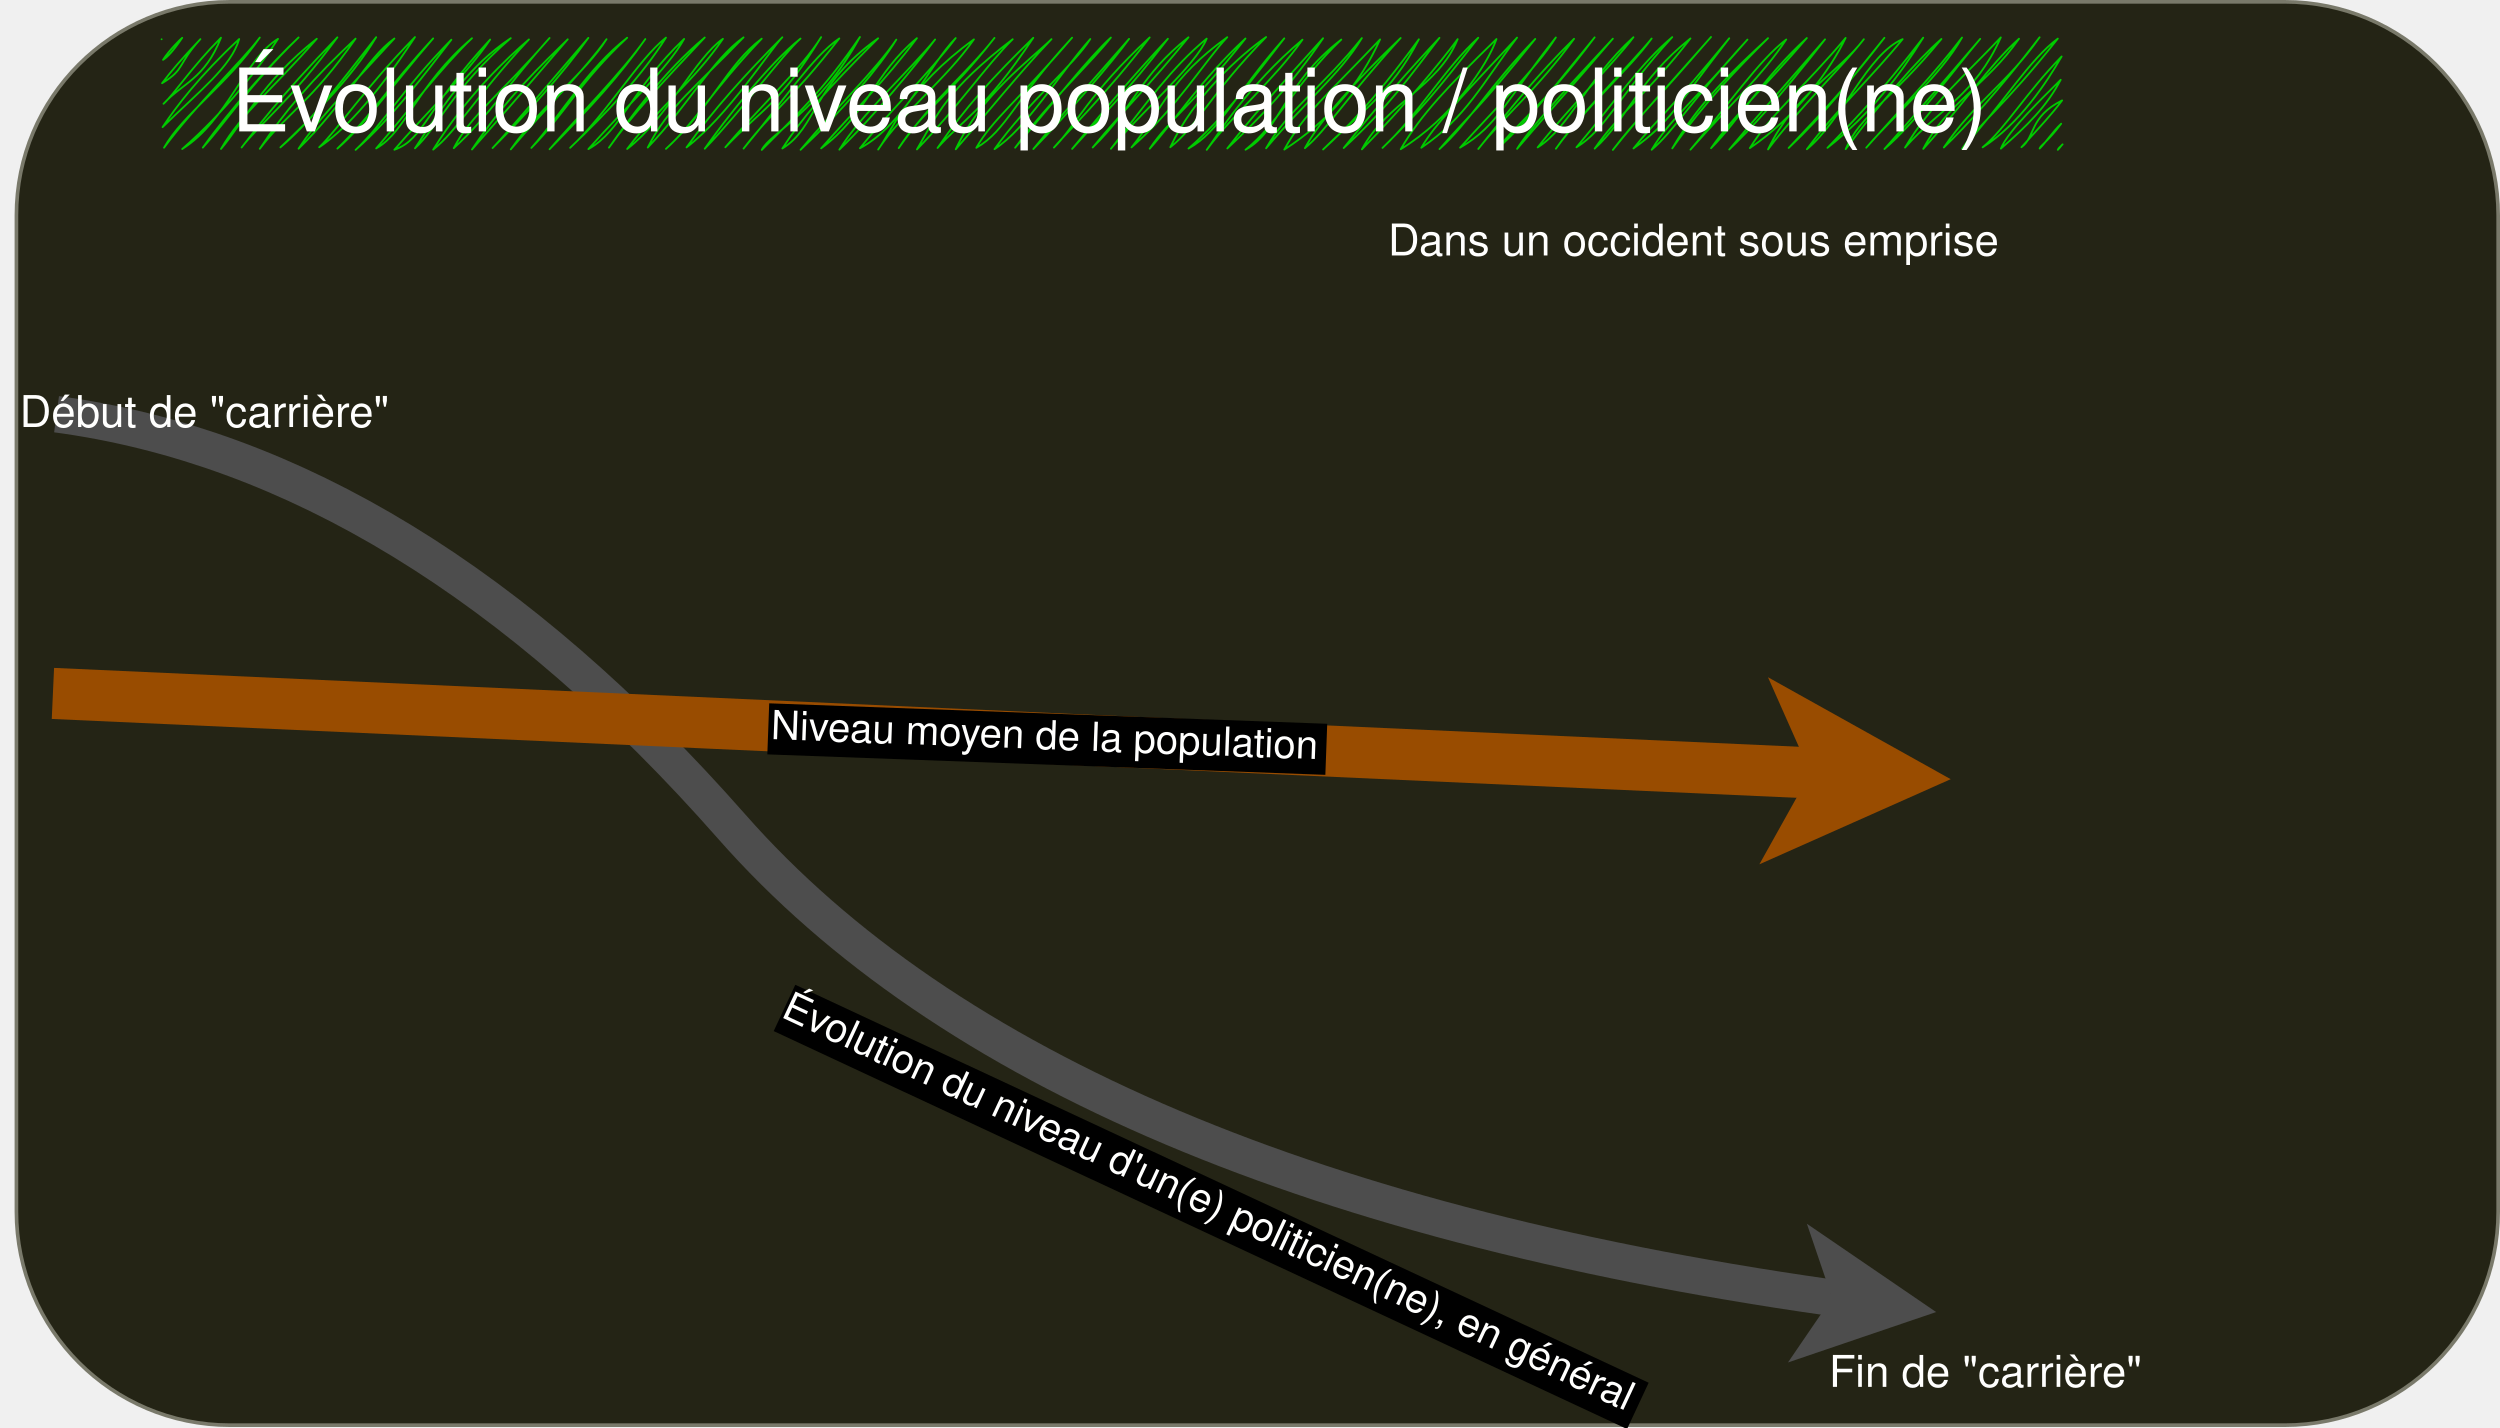
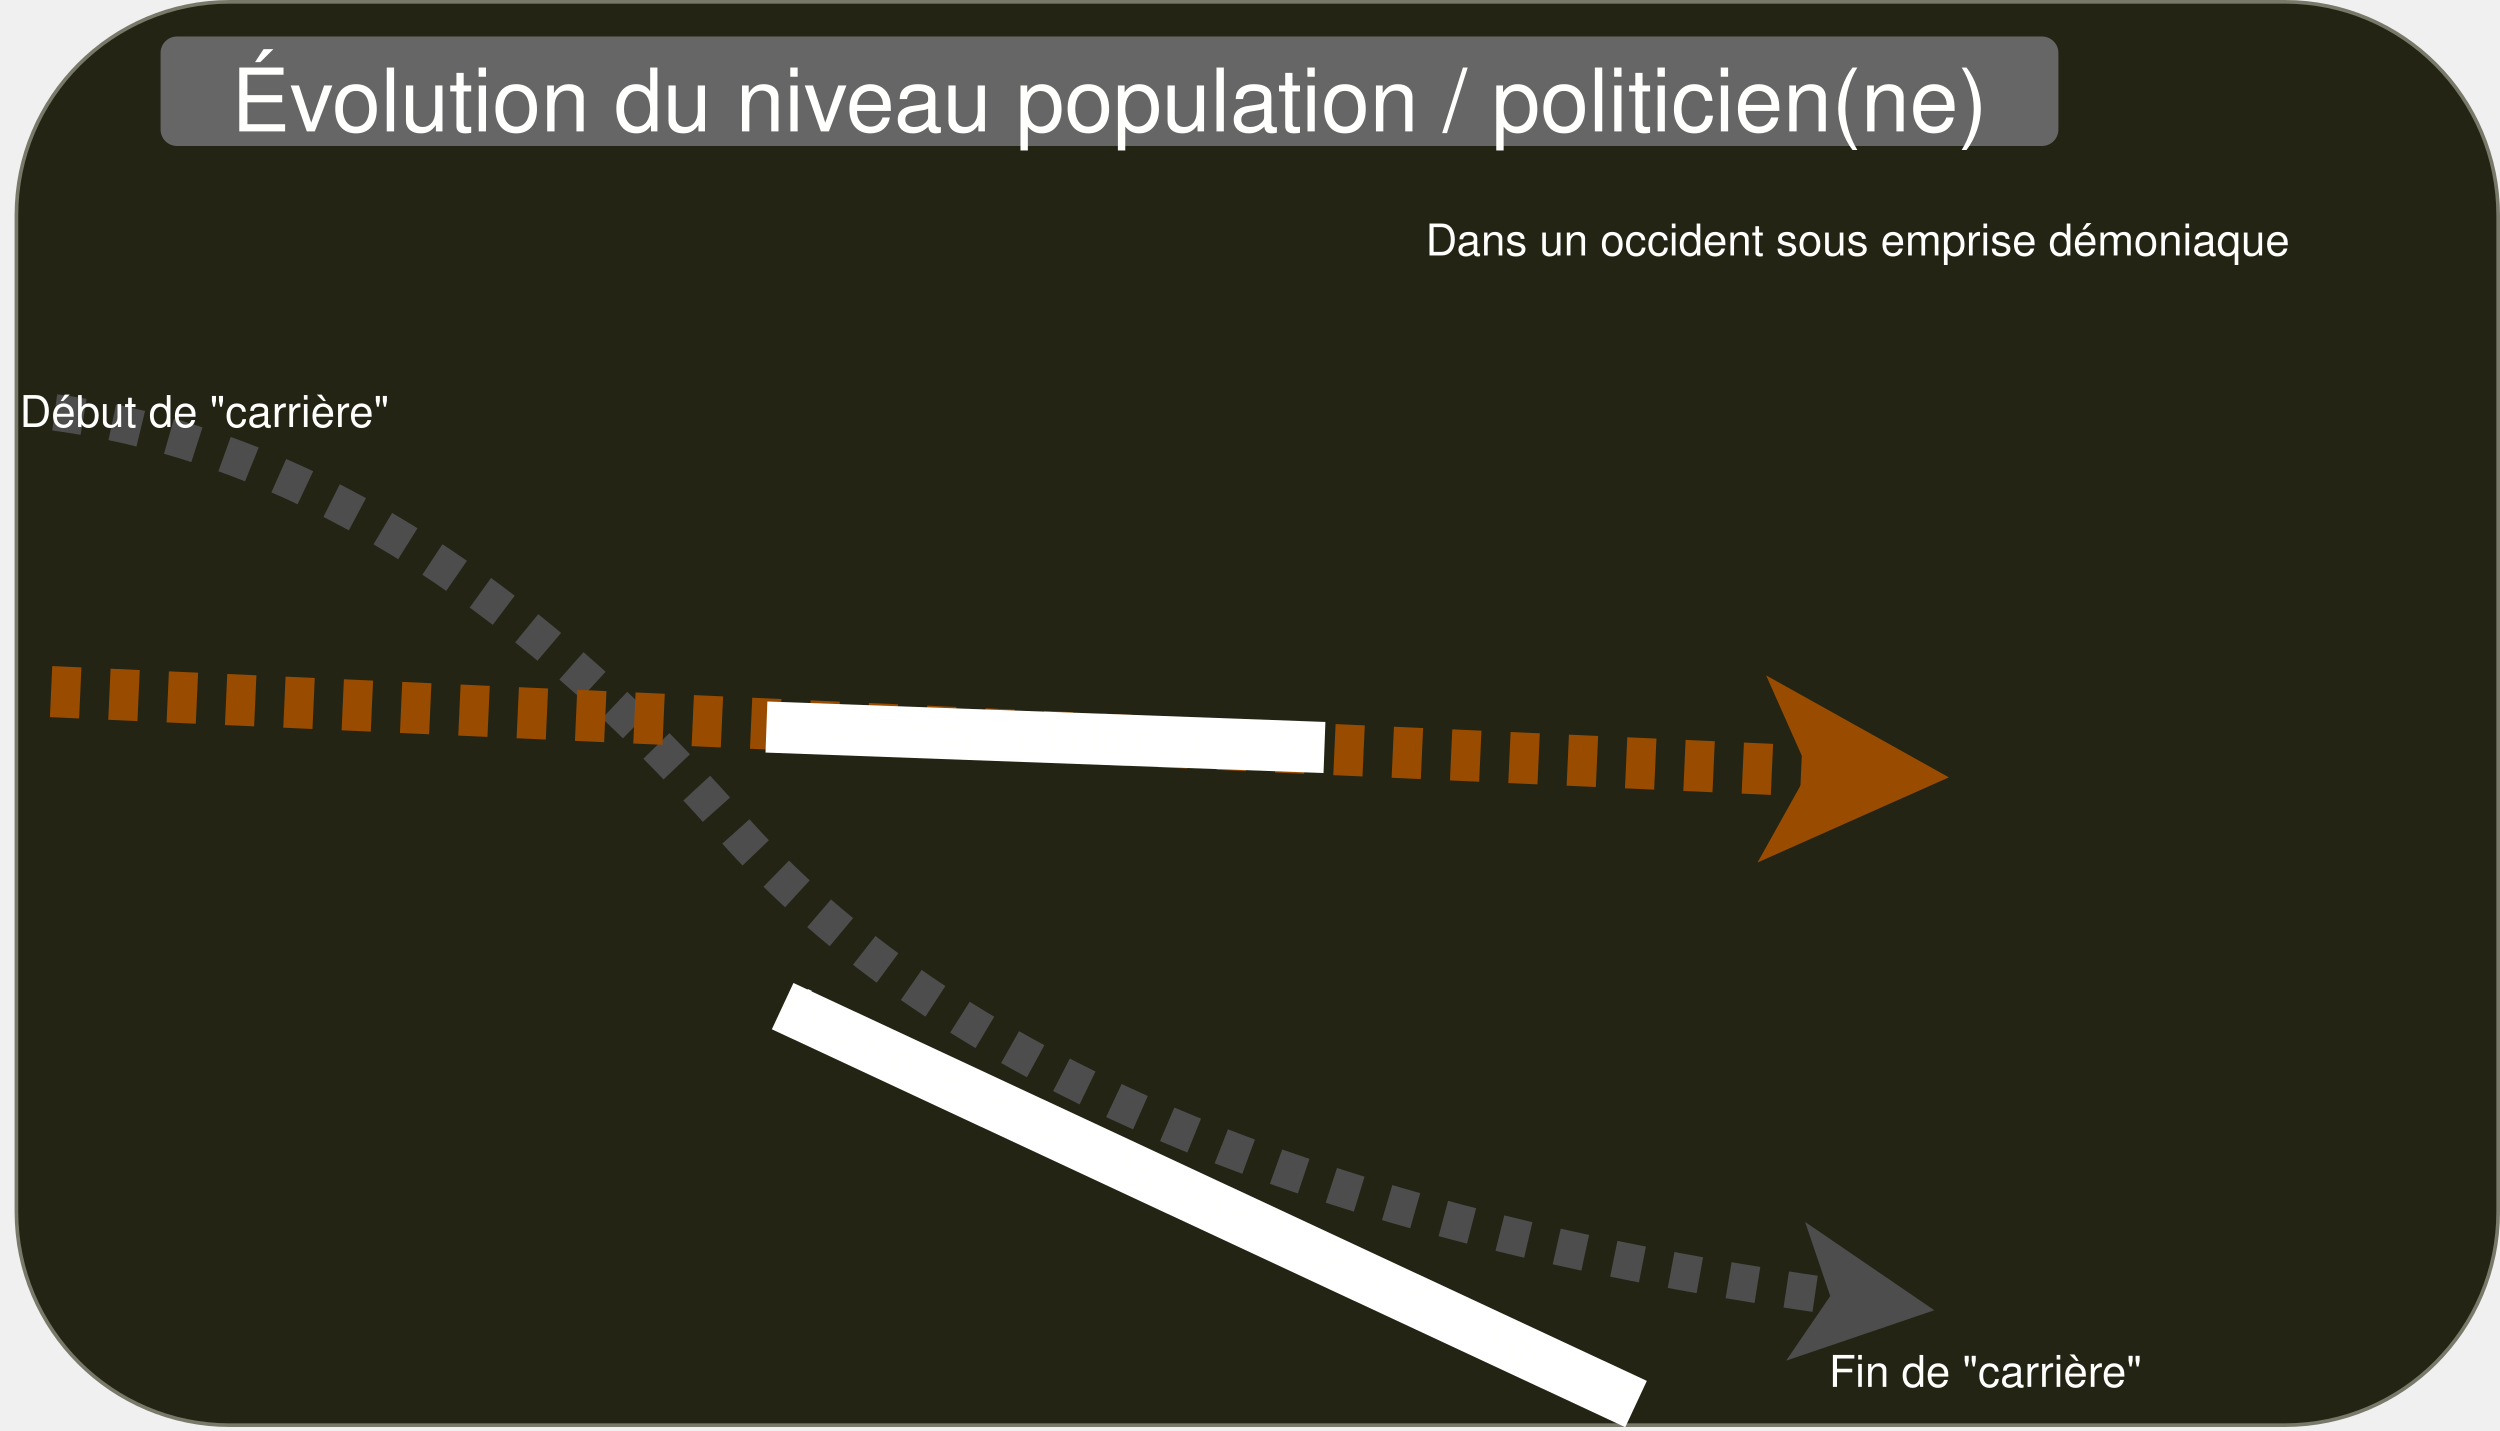
- <svg xmlns="http://www.w3.org/2000/svg" version="1.1" width="685px" height="391px" viewBox="-0.5 -0.5 685 391" content="&lt;mxfile host=&quot;Electron&quot; agent=&quot;Mozilla/5.0 (Windows NT 10.0; Win64; x64) AppleWebKit/537.36 (KHTML, like Gecko) draw.io/24.7.17 Chrome/128.0.661.36 Electron/32.0.1 Safari/537.36&quot; version=&quot;24.7.17&quot;&gt;&#10;  &lt;diagram name=&quot;Page-1&quot; id=&quot;SH8CCHkMOnSKmfnF3Tms&quot;&gt;&#10;    &lt;mxGraphModel dx=&quot;832&quot; dy=&quot;526&quot; grid=&quot;1&quot; gridSize=&quot;10&quot; guides=&quot;1&quot; tooltips=&quot;1&quot; connect=&quot;1&quot; arrows=&quot;1&quot; fold=&quot;1&quot; page=&quot;1&quot; pageScale=&quot;1&quot; pageWidth=&quot;1169&quot; pageHeight=&quot;827&quot; math=&quot;0&quot; shadow=&quot;0&quot;&gt;&#10;      &lt;root&gt;&#10;        &lt;mxCell id=&quot;0&quot; /&gt;&#10;        &lt;mxCell id=&quot;1&quot; parent=&quot;0&quot; /&gt;&#10;        &lt;mxCell id=&quot;qe9bFyETUB0wSm8_aLsj-1&quot; value=&quot;&quot; style=&quot;rounded=1;strokeColor=#79796a;fontColor=#fffffe;fillColor=#242415;&quot; parent=&quot;1&quot; vertex=&quot;1&quot;&gt;&#10;          &lt;mxGeometry x=&quot;270&quot; y=&quot;210&quot; width=&quot;680&quot; height=&quot;390&quot; as=&quot;geometry&quot; /&gt;&#10;        &lt;/mxCell&gt;&#10;        &lt;mxCell id=&quot;qe9bFyETUB0wSm8_aLsj-3&quot; value=&quot;&quot; style=&quot;curved=1;endArrow=classic;rounded=0;strokeColor=#4D4D4D;fontColor=#fffffe;fillColor=#242416;strokeWidth=10;flowAnimation=1;flowAnimationDuration=2000;&quot; parent=&quot;1&quot; edge=&quot;1&quot;&gt;&#10;          &lt;mxGeometry width=&quot;50&quot; height=&quot;50&quot; relative=&quot;1&quot; as=&quot;geometry&quot;&gt;&#10;            &lt;mxPoint x=&quot;281&quot; y=&quot;323&quot; as=&quot;sourcePoint&quot; /&gt;&#10;            &lt;mxPoint x=&quot;796&quot; y=&quot;569&quot; as=&quot;targetPoint&quot; /&gt;&#10;            &lt;Array as=&quot;points&quot;&gt;&#10;              &lt;mxPoint x=&quot;378&quot; y=&quot;336&quot; /&gt;&#10;              &lt;mxPoint x=&quot;554&quot; y=&quot;536&quot; /&gt;&#10;            &lt;/Array&gt;&#10;          &lt;/mxGeometry&gt;&#10;        &lt;/mxCell&gt;&#10;        &lt;mxCell id=&quot;qe9bFyETUB0wSm8_aLsj-4&quot; value=&quot;&quot; style=&quot;endArrow=classic;rounded=0;strokeColor=#994C00;fontColor=#fffffe;fillColor=#242416;flowAnimation=1;strokeWidth=14;flowAnimationDuration=2000;fixDash=0;flowAnimationTimingFunction=linear;editable=1;movable=1;resizable=1;rotatable=1;deletable=1;locked=0;connectable=1;&quot; parent=&quot;1&quot; edge=&quot;1&quot;&gt;&#10;          &lt;mxGeometry relative=&quot;1&quot; as=&quot;geometry&quot;&gt;&#10;            &lt;mxPoint x=&quot;280&quot; y=&quot;399.5&quot; as=&quot;sourcePoint&quot; /&gt;&#10;            &lt;mxPoint x=&quot;800&quot; y=&quot;423&quot; as=&quot;targetPoint&quot; /&gt;&#10;          &lt;/mxGeometry&gt;&#10;        &lt;/mxCell&gt;&#10;        &lt;mxCell id=&quot;qe9bFyETUB0wSm8_aLsj-5&quot; value=&quot;Niveau moyen de la population&quot; style=&quot;edgeLabel;resizable=0;;align=center;verticalAlign=middle;strokeColor=#79796a;fontColor=#fffffe;fillColor=#242415;rotation=2.1;&quot; parent=&quot;qe9bFyETUB0wSm8_aLsj-4&quot; connectable=&quot;0&quot; vertex=&quot;1&quot;&gt;&#10;          &lt;mxGeometry relative=&quot;1&quot; as=&quot;geometry&quot;&gt;&#10;            &lt;mxPoint x=&quot;12&quot; y=&quot;-1&quot; as=&quot;offset&quot; /&gt;&#10;          &lt;/mxGeometry&gt;&#10;        &lt;/mxCell&gt;&#10;        &lt;mxCell id=&quot;qe9bFyETUB0wSm8_aLsj-6&quot; value=&quot;Évolution du niveau d&amp;#39;un(e) politicien(ne), en général&quot; style=&quot;edgeLabel;resizable=0;;align=center;verticalAlign=middle;strokeColor=#79796a;fontColor=#fffffe;fillColor=#242415;rotation=25;&quot; parent=&quot;1&quot; connectable=&quot;0&quot; vertex=&quot;1&quot;&gt;&#10;          &lt;mxGeometry x=&quot;596.996&quot; y=&quot;538&quot; as=&quot;geometry&quot; /&gt;&#10;        &lt;/mxCell&gt;&#10;        &lt;mxCell id=&quot;qe9bFyETUB0wSm8_aLsj-7&quot; value=&quot;Évolution du niveau population / politicien(ne)&quot; style=&quot;text;align=center;verticalAlign=middle;rounded=0;fontColor=#fffffe;strokeWidth=1;fontSize=24;sketch=1;curveFitting=1;jiggle=2;fillColor=#00CC00;&quot; parent=&quot;1&quot; vertex=&quot;1&quot;&gt;&#10;          &lt;mxGeometry x=&quot;310&quot; y=&quot;220&quot; width=&quot;520&quot; height=&quot;30&quot; as=&quot;geometry&quot; /&gt;&#10;        &lt;/mxCell&gt;&#10;        &lt;mxCell id=&quot;qe9bFyETUB0wSm8_aLsj-10&quot; value=&quot;Début de &amp;quot;carrière&amp;quot;&quot; style=&quot;text;align=center;verticalAlign=middle;rounded=0;fontColor=#fffffe;&quot; parent=&quot;1&quot; vertex=&quot;1&quot;&gt;&#10;          &lt;mxGeometry x=&quot;292&quot; y=&quot;307&quot; width=&quot;60&quot; height=&quot;30&quot; as=&quot;geometry&quot; /&gt;&#10;        &lt;/mxCell&gt;&#10;        &lt;mxCell id=&quot;qe9bFyETUB0wSm8_aLsj-11&quot; value=&quot;Fin de &amp;quot;carrière&amp;quot;&quot; style=&quot;text;align=center;verticalAlign=middle;rounded=0;fontColor=#fffffe;&quot; parent=&quot;1&quot; vertex=&quot;1&quot;&gt;&#10;          &lt;mxGeometry x=&quot;780&quot; y=&quot;570&quot; width=&quot;60&quot; height=&quot;30&quot; as=&quot;geometry&quot; /&gt;&#10;        &lt;/mxCell&gt;&#10;        &lt;mxCell id=&quot;uZnUyjsdgYwMP4qiZMxo-1&quot; value=&quot;Dans un occident sous emprise&quot; style=&quot;text;align=center;verticalAlign=middle;rounded=0;fontColor=#fffffe;&quot; vertex=&quot;1&quot; parent=&quot;1&quot;&gt;&#10;          &lt;mxGeometry x=&quot;700&quot; y=&quot;260&quot; width=&quot;60&quot; height=&quot;30&quot; as=&quot;geometry&quot; /&gt;&#10;        &lt;/mxCell&gt;&#10;      &lt;/root&gt;&#10;    &lt;/mxGraphModel&gt;&#10;  &lt;/diagram&gt;&#10;&lt;/mxfile&gt;&#10;">
-   <defs />
+ <svg xmlns="http://www.w3.org/2000/svg" style="background: transparent; background-color: transparent; color-scheme: light dark;" version="1.1" width="685px" height="392px" viewBox="0 0 685 392" id="ge-svg-MYbBlhxbcCWj2twLkrWM" content="&lt;mxfile host=&quot;Electron&quot; agent=&quot;Mozilla/5.0 (Windows NT 10.0; Win64; x64) AppleWebKit/537.36 (KHTML, like Gecko) draw.io/24.7.17 Chrome/128.0.661.36 Electron/32.0.1 Safari/537.36&quot;&gt;&#10;  &lt;diagram name=&quot;Page-1&quot; id=&quot;SH8CCHkMOnSKmfnF3Tms&quot;&gt;&#10;    &lt;mxGraphModel dx=&quot;1100&quot; dy=&quot;765&quot; grid=&quot;1&quot; gridSize=&quot;10&quot; guides=&quot;1&quot; tooltips=&quot;1&quot; connect=&quot;1&quot; arrows=&quot;1&quot; fold=&quot;1&quot; page=&quot;1&quot; pageScale=&quot;1&quot; pageWidth=&quot;1169&quot; pageHeight=&quot;827&quot; math=&quot;0&quot; shadow=&quot;0&quot;&gt;&#10;      &lt;root&gt;&#10;        &lt;mxCell id=&quot;0&quot; /&gt;&#10;        &lt;mxCell id=&quot;1&quot; parent=&quot;0&quot; /&gt;&#10;        &lt;mxCell id=&quot;qe9bFyETUB0wSm8_aLsj-1&quot; parent=&quot;1&quot; style=&quot;rounded=1;strokeColor=#79796a;fontColor=#fffffe;fillColor=#242415;&quot; value=&quot;&quot; vertex=&quot;1&quot;&gt;&#10;          &lt;mxGeometry height=&quot;390&quot; width=&quot;680&quot; x=&quot;270&quot; y=&quot;210&quot; as=&quot;geometry&quot; /&gt;&#10;        &lt;/mxCell&gt;&#10;        &lt;mxCell id=&quot;qe9bFyETUB0wSm8_aLsj-3&quot; edge=&quot;1&quot; parent=&quot;1&quot; style=&quot;curved=1;endArrow=classic;rounded=0;strokeColor=#4D4D4D;fontColor=#fffffe;fillColor=#242416;strokeWidth=10;flowAnimation=1;flowAnimationDuration=2000;&quot; value=&quot;&quot;&gt;&#10;          &lt;mxGeometry height=&quot;50&quot; relative=&quot;1&quot; width=&quot;50&quot; as=&quot;geometry&quot;&gt;&#10;            &lt;Array as=&quot;points&quot;&gt;&#10;              &lt;mxPoint x=&quot;378&quot; y=&quot;336&quot; /&gt;&#10;              &lt;mxPoint x=&quot;554&quot; y=&quot;536&quot; /&gt;&#10;            &lt;/Array&gt;&#10;            &lt;mxPoint x=&quot;281&quot; y=&quot;323&quot; as=&quot;sourcePoint&quot; /&gt;&#10;            &lt;mxPoint x=&quot;796&quot; y=&quot;569&quot; as=&quot;targetPoint&quot; /&gt;&#10;          &lt;/mxGeometry&gt;&#10;        &lt;/mxCell&gt;&#10;        &lt;mxCell id=&quot;qe9bFyETUB0wSm8_aLsj-4&quot; edge=&quot;1&quot; parent=&quot;1&quot; style=&quot;endArrow=classic;rounded=0;strokeColor=#994C00;fontColor=#fffffe;fillColor=#242416;flowAnimation=1;strokeWidth=14;flowAnimationDuration=2000;fixDash=0;flowAnimationTimingFunction=linear;editable=1;movable=1;resizable=1;rotatable=1;deletable=1;locked=0;connectable=1;&quot; value=&quot;&quot;&gt;&#10;          &lt;mxGeometry relative=&quot;1&quot; as=&quot;geometry&quot;&gt;&#10;            &lt;mxPoint x=&quot;280&quot; y=&quot;399.5&quot; as=&quot;sourcePoint&quot; /&gt;&#10;            &lt;mxPoint x=&quot;800&quot; y=&quot;423&quot; as=&quot;targetPoint&quot; /&gt;&#10;          &lt;/mxGeometry&gt;&#10;        &lt;/mxCell&gt;&#10;        &lt;mxCell id=&quot;qe9bFyETUB0wSm8_aLsj-5&quot; connectable=&quot;0&quot; parent=&quot;qe9bFyETUB0wSm8_aLsj-4&quot; style=&quot;edgeLabel;resizable=0;;align=center;verticalAlign=middle;strokeColor=#79796a;fontColor=#fffffe;fillColor=#242415;rotation=2.1;&quot; value=&quot;Niveau moyen de la population&quot; vertex=&quot;1&quot;&gt;&#10;          &lt;mxGeometry relative=&quot;1&quot; as=&quot;geometry&quot;&gt;&#10;            &lt;mxPoint x=&quot;12&quot; y=&quot;-1&quot; as=&quot;offset&quot; /&gt;&#10;          &lt;/mxGeometry&gt;&#10;        &lt;/mxCell&gt;&#10;        &lt;mxCell id=&quot;qe9bFyETUB0wSm8_aLsj-6&quot; connectable=&quot;0&quot; parent=&quot;1&quot; style=&quot;edgeLabel;resizable=0;;align=center;verticalAlign=middle;strokeColor=#79796a;fontColor=#fffffe;fillColor=#242415;rotation=25;&quot; value=&quot;Évolution du niveau d&amp;#39;un(e) politicien(ne), en général&quot; vertex=&quot;1&quot;&gt;&#10;          &lt;mxGeometry x=&quot;596.996&quot; y=&quot;538&quot; as=&quot;geometry&quot; /&gt;&#10;        &lt;/mxCell&gt;&#10;        &lt;mxCell id=&quot;qe9bFyETUB0wSm8_aLsj-7&quot; parent=&quot;1&quot; style=&quot;text;align=center;verticalAlign=middle;rounded=1;fontColor=#fffffe;strokeWidth=1;fontSize=24;fillColor=#666666;&quot; value=&quot;Évolution du niveau population / politicien(ne)&quot; vertex=&quot;1&quot;&gt;&#10;          &lt;mxGeometry height=&quot;30&quot; width=&quot;520&quot; x=&quot;310&quot; y=&quot;220&quot; as=&quot;geometry&quot; /&gt;&#10;        &lt;/mxCell&gt;&#10;        &lt;mxCell id=&quot;qe9bFyETUB0wSm8_aLsj-10&quot; parent=&quot;1&quot; style=&quot;text;align=center;verticalAlign=middle;rounded=0;fontColor=#fffffe;&quot; value=&quot;Début de &amp;quot;carrière&amp;quot;&quot; vertex=&quot;1&quot;&gt;&#10;          &lt;mxGeometry height=&quot;30&quot; width=&quot;60&quot; x=&quot;292&quot; y=&quot;307&quot; as=&quot;geometry&quot; /&gt;&#10;        &lt;/mxCell&gt;&#10;        &lt;mxCell id=&quot;qe9bFyETUB0wSm8_aLsj-11&quot; parent=&quot;1&quot; style=&quot;text;align=center;verticalAlign=middle;rounded=0;fontColor=#fffffe;&quot; value=&quot;Fin de &amp;quot;carrière&amp;quot;&quot; vertex=&quot;1&quot;&gt;&#10;          &lt;mxGeometry height=&quot;30&quot; width=&quot;60&quot; x=&quot;780&quot; y=&quot;570&quot; as=&quot;geometry&quot; /&gt;&#10;        &lt;/mxCell&gt;&#10;        &lt;mxCell id=&quot;uZnUyjsdgYwMP4qiZMxo-1&quot; parent=&quot;1&quot; style=&quot;text;align=center;verticalAlign=middle;rounded=0;fontColor=#fffffe;&quot; value=&quot;Dans un occident sous emprise démoniaque&quot; vertex=&quot;1&quot;&gt;&#10;          &lt;mxGeometry height=&quot;30&quot; width=&quot;250&quot; x=&quot;650&quot; y=&quot;260&quot; as=&quot;geometry&quot; /&gt;&#10;        &lt;/mxCell&gt;&#10;      &lt;/root&gt;&#10;    &lt;/mxGraphModel&gt;&#10;  &lt;/diagram&gt;&#10;&lt;/mxfile&gt;&#10;">
+   <style type="text/css">@supports (color: light-dark(#000, #fff)) { #ge-svg-MYbBlhxbcCWj2twLkrWM { --ge-adaptive-bg: light-dark(#ffffff, var(--ge-dark-color, #000000)); } }</style>
+   <defs>
+     <style>@keyframes ge-flow-animation-1SZGrsCTILaPTeN2LsmR {
+   to {
+     stroke-dashoffset: 0;
+   }
+ }</style>
+     <style type="text/css">{font-size : 30px; word-wrap: break-word !important;word-break:break-all !important}</style>
+   </defs>
  <g>
-     <g data-cell-id="0">
-       <g data-cell-id="1">
+     <g data-cell-id="0" id="cell-0" type="root">
+       <g data-cell-id="1" id="cell-1" type="layer">
        <g data-cell-id="qe9bFyETUB0wSm8_aLsj-1">
          <g id="cell-qe9bFyETUB0wSm8_aLsj-1">
-             <g>
-               <rect x="4" y="0" width="680" height="390" rx="58.5" ry="58.5" fill="#242415" stroke="#79796a" pointer-events="all" />
+             <g transform="translate(0.5,0.5)">
+               <rect x="4" y="0" width="680" height="390" rx="58.5" ry="58.5" fill="#242415" stroke="#79796a" pointer-events="all" style="fill: rgb(36, 36, 21); stroke: rgb(121, 121, 106);" />
            </g>
          </g>
        </g>
        <g data-cell-id="qe9bFyETUB0wSm8_aLsj-3">
          <g id="cell-qe9bFyETUB0wSm8_aLsj-3">
            <g>
-               <path d="M 15 113 Q 112 126 200 226 Q 288 326 507.03 355.87" fill="none" stroke="#4d4d4d" stroke-width="10" stroke-miterlimit="10" pointer-events="stroke" />
-               <path d="M 518.92 357.49 L 501.99 363.25 L 507.03 355.87 L 504.15 347.4 Z" fill="#4d4d4d" stroke="#4d4d4d" stroke-width="10" stroke-miterlimit="10" pointer-events="all" />
+               <path d="M 15 113 Q 112 126 200 226 Q 288 326 507.03 355.87" fill="none" stroke="#4d4d4d" stroke-width="10" stroke-miterlimit="10" pointer-events="stroke" stroke-dasharray="8" style="stroke: rgb(77, 77, 77); animation: 2000ms linear 0s infinite normal none running ge-flow-animation-1SZGrsCTILaPTeN2LsmR; stroke-dashoffset: 16;" />
+               <path d="M 518.92 357.49 L 501.99 363.25 L 507.03 355.87 L 504.15 347.4 Z" fill="#4d4d4d" stroke="#4d4d4d" stroke-width="10" stroke-miterlimit="10" pointer-events="all" style="fill: rgb(77, 77, 77); stroke: rgb(77, 77, 77);" />
            </g>
          </g>
        </g>
        <g data-cell-id="qe9bFyETUB0wSm8_aLsj-4">
          <g id="cell-qe9bFyETUB0wSm8_aLsj-4">
            <g>
-               <path d="M 14 189.5 L 503.38 211.62" fill="none" stroke="#994c00" stroke-width="14" stroke-miterlimit="10" pointer-events="stroke" />
-               <path d="M 518.36 212.29 L 497.93 221.38 L 503.38 211.62 L 498.84 201.4 Z" fill="#994c00" stroke="#994c00" stroke-width="14" stroke-miterlimit="10" pointer-events="all" />
+               <path d="M 14 189.5 L 503.38 211.62" fill="none" stroke="#994c00" stroke-width="14" stroke-miterlimit="10" pointer-events="stroke" stroke-dasharray="8" style="stroke: rgb(153, 76, 0); animation: 2000ms linear 0s infinite normal none running ge-flow-animation-1SZGrsCTILaPTeN2LsmR; stroke-dashoffset: 16;" />
+               <path d="M 518.36 212.29 L 497.93 221.38 L 503.38 211.62 L 498.84 201.4 Z" fill="#994c00" stroke="#994c00" stroke-width="14" stroke-miterlimit="10" pointer-events="all" style="fill: rgb(153, 76, 0); stroke: rgb(153, 76, 0);" />
            </g>
          </g>
          <g data-cell-id="qe9bFyETUB0wSm8_aLsj-5">
            <g id="cell-qe9bFyETUB0wSm8_aLsj-5">
              <g>
-                 <g fill="#fffffe" font-family="&quot;Helvetica&quot;" text-anchor="middle" font-size="11px" transform="rotate(2.1,286.22,200.76)">
-                   <rect fill="rgb(0, 0, 0)" stroke="none" x="210" y="195" width="153" height="14" stroke-width="0" />
-                   <text x="285.72" y="204.76">Niveau moyen de la population</text>
+                 <g fill="#fffffe" font-family="Helvetica" text-anchor="middle" transform="rotate(2.1,286.22,200.76)" font-size="11px" style="fill: rgb(255, 255, 254);">
+                   <rect fill="#ffffff" stroke="none" x="210" y="195" width="153" height="14" stroke-width="0" style="fill: var(--ge-adaptive-bg, #ffffff);" />
+                   <text x="286.22" y="205.26">Niveau moyen de la population</text>
                </g>
              </g>
            </g>
          </g>
        </g>
        <g data-cell-id="qe9bFyETUB0wSm8_aLsj-6">
          <g id="cell-qe9bFyETUB0wSm8_aLsj-6">
            <g>
-               <g fill="#fffffe" font-family="&quot;Helvetica&quot;" text-anchor="middle" font-size="11px" transform="rotate(25,331.24,328.66)">
-                 <rect fill="rgb(0, 0, 0)" stroke="none" x="203" y="323" width="258" height="14" stroke-width="0" />
-                 <text x="330.74" y="332.66">Évolution du niveau d'un(e) politicien(ne), en général</text>
+               <g fill="#fffffe" font-family="Helvetica" text-anchor="middle" transform="rotate(25,331.24,328.66)" font-size="11px" style="fill: rgb(255, 255, 254);">
+                 <rect fill="#ffffff" stroke="none" x="203" y="323" width="258" height="14" stroke-width="0" style="fill: var(--ge-adaptive-bg, #ffffff);" />
+                 <text x="331.24" y="333.16">Évolution du niveau d'un(e) politicien(ne), en général</text>
              </g>
            </g>
          </g>
        </g>
        <g data-cell-id="qe9bFyETUB0wSm8_aLsj-7">
          <g id="cell-qe9bFyETUB0wSm8_aLsj-7">
            <g>
-               <rect x="44" y="10" width="520" height="30" fill="none" stroke="none" pointer-events="all" />
-               <path d="M 43.78 10.26 C 43.78 10.26 43.78 10.26 43.78 10.26 M 43.78 10.26 C 43.78 10.26 43.78 10.26 43.78 10.26 M 44.17 15.9 C 45.74 13.37 49.24 9.93 49.42 9.86 M 44.17 15.9 C 45.22 15.28 46.92 13.6 49.42 9.86 M 43.91 22.3 C 50.29 18.45 48.01 17.23 54.41 10.22 M 43.91 22.3 C 46.48 18.94 48.65 16.29 54.41 10.22 M 44.3 27.94 C 49.56 22.2 55.56 21.23 60.05 9.83 M 44.3 27.94 C 47.02 25.56 52.01 17.87 60.05 9.83 M 44.04 34.34 C 54.29 24.28 62.84 17.78 65.04 10.19 M 44.04 34.34 C 47.77 28.72 54.28 20.15 65.04 10.19 M 44.44 39.98 C 49.49 30.92 62.13 22.33 70.68 9.79 M 44.44 39.98 C 52.9 28.43 65.95 16.16 70.68 9.79 M 49.42 40.34 C 61.91 32.42 66.54 15.7 75.67 10.15 M 49.42 40.34 C 61.08 30.21 71.2 17.21 75.67 10.15 M 55.07 39.95 C 62.49 29.56 74.38 16.18 81.31 9.76 M 55.07 39.95 C 61.68 32.67 67.32 23.4 81.31 9.76 M 60.05 40.31 C 66.09 33.22 71.41 21.78 86.3 10.12 M 60.05 40.31 C 65.83 30.38 73.51 24.71 86.3 10.12 M 65.7 39.91 C 69.26 35.43 75.43 26.71 91.94 9.73 M 65.7 39.91 C 70.29 33.81 79.1 27.18 91.94 9.73 M 70.68 40.27 C 77.96 30.64 84.88 27.42 96.93 10.09 M 70.68 40.27 C 77.25 30.26 85.58 20.63 96.93 10.09 M 76.33 39.88 C 84.01 32.62 95.83 21.03 102.57 9.69 M 76.33 39.88 C 84.04 33.36 91.28 24.15 102.57 9.69 M 81.31 40.24 C 94.01 27.96 99.85 15.54 107.56 10.05 M 81.31 40.24 C 86.2 32.73 92.56 26.37 107.56 10.05 M 86.96 39.85 C 92.87 35.88 101.61 27.39 113.2 9.66 M 86.96 39.85 C 92.34 34.67 98.97 24.17 113.2 9.66 M 91.94 40.21 C 101.85 30.47 105.28 24.07 118.19 10.02 M 91.94 40.21 C 99.16 34.08 106.63 23.41 118.19 10.02 M 96.93 40.57 C 107.08 31.67 116.41 19.14 123.17 10.38 M 96.93 40.57 C 104.52 33.4 110.05 23.66 123.17 10.38 M 102.57 40.17 C 110.87 35.51 113.67 22.87 128.82 9.98 M 102.57 40.17 C 110.52 30.97 120.92 17.45 128.82 9.98 M 107.56 40.53 C 115.69 37.68 116.05 29.46 133.8 10.34 M 107.56 40.53 C 115.98 30.7 127.48 19.83 133.8 10.34 M 113.2 40.14 C 121.69 27.2 128.16 17.52 139.45 9.95 M 113.2 40.14 C 119.31 34.62 123.66 23.65 139.45 9.95 M 118.19 40.5 C 127.3 25.82 138.84 15.02 144.43 10.31 M 118.19 40.5 C 124.63 35.45 129.83 25.98 144.43 10.31 M 123.83 40.1 C 128.45 31.03 137 25.02 150.08 9.91 M 123.83 40.1 C 133.48 31.34 139.28 21.84 150.08 9.91 M 128.82 40.46 C 138.5 25.94 148.2 17.03 155.06 10.27 M 128.82 40.46 C 135.72 32.64 140.99 26.7 155.06 10.27 M 134.46 40.07 C 143.46 31.06 153.72 19.78 160.71 9.88 M 134.46 40.07 C 139.92 34.25 147.06 25.65 160.71 9.88 M 139.45 40.43 C 149.31 28.75 159.48 18.96 165.69 10.24 M 139.45 40.43 C 148.52 27.65 160.01 19.32 165.69 10.24 M 145.09 40.03 C 154.16 30.82 158.57 21.73 171.34 9.84 M 145.09 40.03 C 153.6 30.43 160.48 18.35 171.34 9.84 M 150.08 40.39 C 161.76 28.45 169.36 20.16 176.32 10.2 M 150.08 40.39 C 158.41 30.83 169.76 19.51 176.32 10.2 M 155.72 40 C 165.72 30.46 175.39 20.3 181.97 9.81 M 155.72 40 C 165.72 30.73 174.35 15.84 181.97 9.81 M 160.71 40.36 C 169.85 35.3 172.75 23.62 186.95 10.17 M 160.71 40.36 C 171.75 27.93 182.26 18.54 186.95 10.17 M 166.35 39.96 C 171.68 32.41 181.24 19.2 192.6 9.78 M 166.35 39.96 C 172.6 31.13 180.21 22.97 192.6 9.78 M 171.34 40.32 C 182.15 32.08 190.19 15.17 197.58 10.14 M 171.34 40.32 C 179.41 29.45 189.71 21.78 197.58 10.14 M 176.98 39.93 C 182.44 28.89 190.67 22.86 203.23 9.74 M 176.98 39.93 C 188.25 28.18 194.67 15.81 203.23 9.74 M 181.97 40.29 C 194.69 28.57 198.72 17.2 208.21 10.1 M 181.97 40.29 C 189.63 33.43 194.58 24.4 208.21 10.1 M 187.61 39.89 C 198.88 31.35 210.75 12.88 213.86 9.71 M 187.61 39.89 C 194.81 29.75 203.8 19.75 213.86 9.71 M 192.6 40.25 C 197.65 33.01 210.08 16.97 218.84 10.07 M 192.6 40.25 C 202.81 29.75 213.75 14.67 218.84 10.07 M 198.24 39.86 C 208.59 29.06 213.44 27.73 224.49 9.67 M 198.24 39.86 C 207.27 29.15 219.22 18.26 224.49 9.67 M 203.23 40.22 C 211.24 29.73 216.04 27.27 229.47 10.03 M 203.23 40.22 C 213.72 27.76 222.33 14.77 229.47 10.03 M 208.22 40.58 C 210.45 35.96 223.94 30.16 235.12 9.64 M 208.22 40.58 C 217.23 31.52 225.1 24.33 235.12 9.64 M 213.86 40.19 C 223.3 34.46 222.09 22.77 240.1 10 M 213.86 40.19 C 219.39 31.68 225.15 24.95 240.1 10 M 218.85 40.55 C 230.72 29.41 240.37 18.07 245.09 10.36 M 218.85 40.55 C 227.52 30.16 239.55 18.65 245.09 10.36 M 224.49 40.15 C 236.92 31.04 238.99 19.64 250.73 9.96 M 224.49 40.15 C 233.43 29.95 241.79 21.92 250.73 9.96 M 229.48 40.51 C 235.27 31.06 248.91 18.67 255.72 10.32 M 229.48 40.51 C 238.74 31.61 250.12 17.78 255.72 10.32 M 235.12 40.12 C 247.16 33.76 254.27 17.07 261.36 9.93 M 235.12 40.12 C 243.05 30.18 254.62 18.96 261.36 9.93 M 240.11 40.48 C 243.81 35.4 248.16 23.5 266.35 10.29 M 240.11 40.48 C 247.01 30 258.56 21.45 266.35 10.29 M 245.75 40.08 C 254.79 26.99 264.43 19.68 271.99 9.89 M 245.75 40.08 C 252.04 30.23 259.48 25.88 271.99 9.89 M 250.74 40.44 C 256.26 30.89 259.1 23.89 276.98 10.25 M 250.74 40.44 C 261.37 29.58 270.03 17.09 276.98 10.25 M 256.38 40.05 C 262.95 32.53 269.18 30.05 282.62 9.86 M 256.38 40.05 C 264 28.92 271.5 20.68 282.62 9.86 M 261.37 40.41 C 268.11 25.79 281.73 15.94 287.61 10.22 M 261.37 40.41 C 269.53 31.09 278.77 19.47 287.61 10.22 M 267.01 40.01 C 275.34 35.15 277.29 27.09 293.25 9.82 M 267.01 40.01 C 271.3 32.37 278.47 27.05 293.25 9.82 M 272 40.37 C 280.83 34.62 289.52 20.03 298.24 10.19 M 272 40.37 C 281.2 27.43 293.86 17.27 298.24 10.19 M 277.64 39.98 C 287.62 28.19 298.29 14.77 303.88 9.79 M 277.64 39.98 C 287.47 26.71 299.28 15.86 303.88 9.79 M 282.63 40.34 C 292.07 30.73 304.57 16.18 308.87 10.15 M 282.63 40.34 C 289.96 31.34 298.65 21.85 308.87 10.15 M 288.27 39.94 C 290.56 37.12 303.14 24.76 314.51 9.76 M 288.27 39.94 C 293.85 34.47 298.06 24.88 314.51 9.76 M 293.26 40.3 C 303.79 28.57 307.59 25.6 319.5 10.12 M 293.26 40.3 C 302.18 29.43 310.09 20.17 319.5 10.12 M 298.9 39.91 C 310.45 28.64 311.82 20.2 325.14 9.72 M 298.9 39.91 C 307.07 29.95 314.66 22.7 325.14 9.72 M 303.89 40.27 C 310.91 31.46 327.38 17.21 330.13 10.08 M 303.89 40.27 C 313.33 28.14 320.65 17.86 330.13 10.08 M 309.53 39.88 C 318.54 28.77 319.84 21.2 335.77 9.69 M 309.53 39.88 C 322.06 28.95 329.87 15.88 335.77 9.69 M 314.52 40.24 C 321.83 32.05 328.55 21.33 340.76 10.05 M 314.52 40.24 C 319.97 32.05 326.19 28.53 340.76 10.05 M 320.16 39.84 C 326.75 25.74 339.65 14.37 346.41 9.65 M 320.16 39.84 C 327.45 34.21 331.19 25.22 346.41 9.65 M 325.15 40.2 C 335.15 31.5 342.3 21.61 351.39 10.01 M 325.15 40.2 C 333.91 35.32 337.29 26.07 351.39 10.01 M 330.14 40.56 C 332.93 36.76 341.43 22.93 356.38 10.37 M 330.14 40.56 C 337.58 30.44 348.43 21.64 356.38 10.37 M 335.78 40.17 C 342.6 31.44 347.26 26.26 362.02 9.98 M 335.78 40.17 C 344.4 32.25 353.71 22.34 362.02 9.98 M 340.77 40.53 C 350.39 35.2 351.14 22.52 367.01 10.34 M 340.77 40.53 C 349.86 33.25 354.42 22.4 367.01 10.34 M 346.41 40.13 C 357.23 27.24 366.53 20.03 372.65 9.94 M 346.41 40.13 C 352.18 29.85 362.42 22.8 372.65 9.94 M 351.4 40.49 C 363.59 32.62 372.11 22.54 377.64 10.3 M 351.4 40.49 C 356.75 30.68 363.24 25.45 377.64 10.3 M 357.04 40.1 C 361.2 32.4 370.66 21.94 383.28 9.91 M 357.04 40.1 C 362.81 35.34 368.01 26.79 383.28 9.91 M 362.03 40.46 C 372.03 30.55 380.84 24.83 388.27 10.27 M 362.03 40.46 C 367.92 35.03 375.09 28.25 388.27 10.27 M 367.67 40.06 C 380.47 28.33 386.35 19.69 393.91 9.87 M 367.67 40.06 C 376.21 29.36 386.33 17.88 393.91 9.87 M 372.66 40.42 C 379.73 27.35 393.56 23.45 398.9 10.23 M 372.66 40.42 C 383.98 28.88 394.02 16.85 398.9 10.23 M 378.3 40.03 C 388.87 29.68 393.25 24.33 404.54 9.84 M 378.3 40.03 C 388.09 30.93 395.6 17.94 404.54 9.84 M 383.29 40.39 C 397.14 31.92 407.03 17.46 409.53 10.2 M 383.29 40.39 C 388.74 31 396.51 22.89 409.53 10.2 M 388.93 39.99 C 401.24 31.68 405.69 22.29 415.17 9.81 M 388.93 39.99 C 392.56 33.69 399.86 26.16 415.17 9.81 M 393.92 40.35 C 401.87 31.21 404.65 29.51 420.16 10.17 M 393.92 40.35 C 401.92 33.17 407.56 23.17 420.16 10.17 M 399.56 39.96 C 409.89 34 412.49 26.53 425.8 9.77 M 399.56 39.96 C 408.2 30.21 420.41 18.36 425.8 9.77 M 404.55 40.32 C 411.31 31.64 420.74 24.01 430.79 10.13 M 404.55 40.32 C 413.26 29.34 420.68 20.04 430.79 10.13 M 410.19 39.93 C 418.5 32.08 421.02 28.65 436.43 9.74 M 410.19 39.93 C 415.23 33.04 421.65 29.4 436.43 9.74 M 415.18 40.29 C 417.97 35.66 425.66 26.99 441.42 10.1 M 415.18 40.29 C 420.65 33.78 429.15 24.46 441.42 10.1 M 420.82 39.89 C 429.53 34.44 434.22 21.31 447.06 9.7 M 420.82 39.89 C 428.93 29.54 442.05 16.45 447.06 9.7 M 425.81 40.25 C 432.88 30.16 446.18 17.3 452.05 10.06 M 425.81 40.25 C 434.17 28.63 445.94 18.5 452.05 10.06 M 431.45 39.86 C 442.68 26.51 448.93 17.02 457.69 9.67 M 431.45 39.86 C 439.4 35.02 443.12 25.7 457.69 9.67 M 436.44 40.22 C 445.33 32.17 448.31 21.49 462.68 10.03 M 436.44 40.22 C 443.12 30.49 451.07 25.1 462.68 10.03 M 441.42 40.58 C 447.52 32.56 451.55 28.97 468.32 9.63 M 441.42 40.58 C 448.89 31.21 456.49 23.07 468.32 9.63 M 447.07 40.18 C 456.91 33.17 458.69 28.86 473.31 9.99 M 447.07 40.18 C 453.01 32.76 457.57 29.2 473.31 9.99 M 452.05 40.54 C 457.18 32.02 463.86 27.05 478.3 10.35 M 452.05 40.54 C 458.1 35.44 462.13 28.03 478.3 10.35 M 457.7 40.15 C 465.08 27.51 474.08 19.12 483.94 9.96 M 457.7 40.15 C 466.75 27.28 475.42 18.45 483.94 9.96 M 462.68 40.51 C 474.85 26.69 482.15 20.49 488.93 10.32 M 462.68 40.51 C 472.76 28.68 481.54 15.9 488.93 10.32 M 468.33 40.11 C 476.15 32.28 482.19 21.18 494.57 9.92 M 468.33 40.11 C 474.77 30.91 483.39 22.96 494.57 9.92 M 473.31 40.47 C 481.77 30.28 482.3 30.14 499.56 10.28 M 473.31 40.47 C 478.87 35.14 486.39 27.17 499.56 10.28 M 478.96 40.08 C 491.71 31.48 501.22 18.29 505.2 9.89 M 478.96 40.08 C 484.65 30.77 494.03 23.26 505.2 9.89 M 483.94 40.44 C 491.14 25.32 503.38 19.3 510.19 10.25 M 483.94 40.44 C 492.11 29.53 504 18.16 510.19 10.25 M 489.59 40.04 C 499.74 30.52 504.64 23.6 515.83 9.86 M 489.59 40.04 C 499.17 29.85 505.56 23.12 515.83 9.86 M 494.58 40.4 C 504.37 32.38 511.05 14.41 520.82 10.22 M 494.58 40.4 C 501.8 30.55 512.76 20.2 520.82 10.22 M 500.22 40.01 C 509.93 29.96 514.84 24.77 526.46 9.82 M 500.22 40.01 C 512.11 30.66 520.07 20.08 526.46 9.82 M 505.21 40.37 C 509.05 31.17 517.71 26.98 531.45 10.18 M 505.21 40.37 C 515.35 26.9 524.48 16.26 531.45 10.18 M 510.85 39.97 C 518.76 30.77 531.11 20.41 537.09 9.79 M 510.85 39.97 C 520.11 29.54 530.26 18.84 537.09 9.79 M 515.84 40.33 C 524.48 33.02 534.62 18.94 542.08 10.15 M 515.84 40.33 C 522.41 32.95 530.37 23.88 542.08 10.15 M 521.48 39.94 C 531.09 29.05 540.6 25.72 547.72 9.75 M 521.48 39.94 C 528.39 28.24 538.26 19.82 547.72 9.75 M 526.47 40.3 C 532.97 27.71 543.88 22.84 552.71 10.11 M 526.47 40.3 C 537.49 28.14 544.55 17.36 552.71 10.11 M 532.11 39.91 C 540.74 27.23 549.28 22.61 558.35 9.72 M 532.11 39.91 C 537.92 34.4 546.93 24.6 558.35 9.72 M 537.1 40.27 C 541.46 33.72 548.57 28.75 563.34 10.08 M 537.1 40.27 C 548.5 27.68 555.72 15.68 563.34 10.08 M 542.74 39.87 C 552.79 33.54 560.38 21.96 564.39 14.97 M 542.74 39.87 C 549.2 34.51 554.27 25.35 564.39 14.97 M 547.73 40.23 C 549.75 35.2 559.75 25.79 564.13 21.36 M 547.73 40.23 C 554.96 33.95 560.29 28.68 564.13 21.36 M 553.37 39.84 C 557.26 37.01 555.43 31.58 564.52 27.01 M 553.37 39.84 C 558.78 33.91 561.73 30.76 564.52 27.01 M 558.36 40.2 C 558.61 39.31 560.55 38.38 564.26 33.4 M 558.36 40.2 C 559.81 38.82 562.12 35.37 564.26 33.4 M 563.34 40.56 C 564.17 39.71 564.27 39.35 564.65 39.05 M 563.34 40.56 C 563.53 40 563.99 39.8 564.65 39.05" fill="none" stroke="#00cc00" stroke-width="0.5" stroke-linejoin="round" stroke-linecap="round" stroke-miterlimit="10" pointer-events="all" />
+               <rect x="44" y="10" width="520" height="30" rx="4.5" ry="4.5" fill="#666666" stroke="none" pointer-events="all" style="fill: rgb(102, 102, 102);" />
            </g>
            <g>
-               <g fill="#fffffe" font-family="&quot;Helvetica&quot;" text-anchor="middle" font-size="24px">
-                 <text x="303.5" y="35.5">Évolution du niveau population / politicien(ne)</text>
+               <g fill="#fffffe" font-family="Helvetica" text-anchor="middle" font-size="24px" style="fill: rgb(255, 255, 254);">
+                 <text x="304" y="36">Évolution du niveau population / politicien(ne)</text>
              </g>
            </g>
          </g>
        </g>
        <g data-cell-id="qe9bFyETUB0wSm8_aLsj-10">
          <g id="cell-qe9bFyETUB0wSm8_aLsj-10">
            <g>
              <rect x="26" y="97" width="60" height="30" fill="none" stroke="none" pointer-events="all" />
            </g>
            <g>
-               <g fill="#fffffe" font-family="&quot;Helvetica&quot;" text-anchor="middle" font-size="12px">
-                 <text x="55.5" y="116.5">Début de "carrière"</text>
+               <g fill="#fffffe" font-family="Helvetica" text-anchor="middle" font-size="12px" style="fill: rgb(255, 255, 254);">
+                 <text x="56" y="117">Début de "carrière"</text>
              </g>
            </g>
          </g>
        </g>
        <g data-cell-id="qe9bFyETUB0wSm8_aLsj-11">
          <g id="cell-qe9bFyETUB0wSm8_aLsj-11">
            <g>
              <rect x="514" y="360" width="60" height="30" fill="none" stroke="none" pointer-events="all" />
            </g>
            <g>
-               <g fill="#fffffe" font-family="&quot;Helvetica&quot;" text-anchor="middle" font-size="12px">
-                 <text x="543.5" y="379.5">Fin de "carrière"</text>
+               <g fill="#fffffe" font-family="Helvetica" text-anchor="middle" font-size="12px" style="fill: rgb(255, 255, 254);">
+                 <text x="544" y="380">Fin de "carrière"</text>
              </g>
            </g>
          </g>
        </g>
        <g data-cell-id="uZnUyjsdgYwMP4qiZMxo-1">
          <g id="cell-uZnUyjsdgYwMP4qiZMxo-1">
            <g>
-               <rect x="434" y="50" width="60" height="30" fill="none" stroke="none" pointer-events="all" />
+               <rect x="384" y="50" width="250" height="30" fill="none" stroke="none" pointer-events="all" />
            </g>
            <g>
-               <g fill="#fffffe" font-family="&quot;Helvetica&quot;" text-anchor="middle" font-size="12px">
-                 <text x="463.5" y="69.5">Dans un occident sous emprise</text>
+               <g fill="#fffffe" font-family="Helvetica" text-anchor="middle" font-size="12px" style="fill: rgb(255, 255, 254);">
+                 <text x="509" y="70">Dans un occident sous emprise démoniaque</text>
              </g>
            </g>
          </g>
        </g>
      </g>
    </g>
  </g>
</svg>
